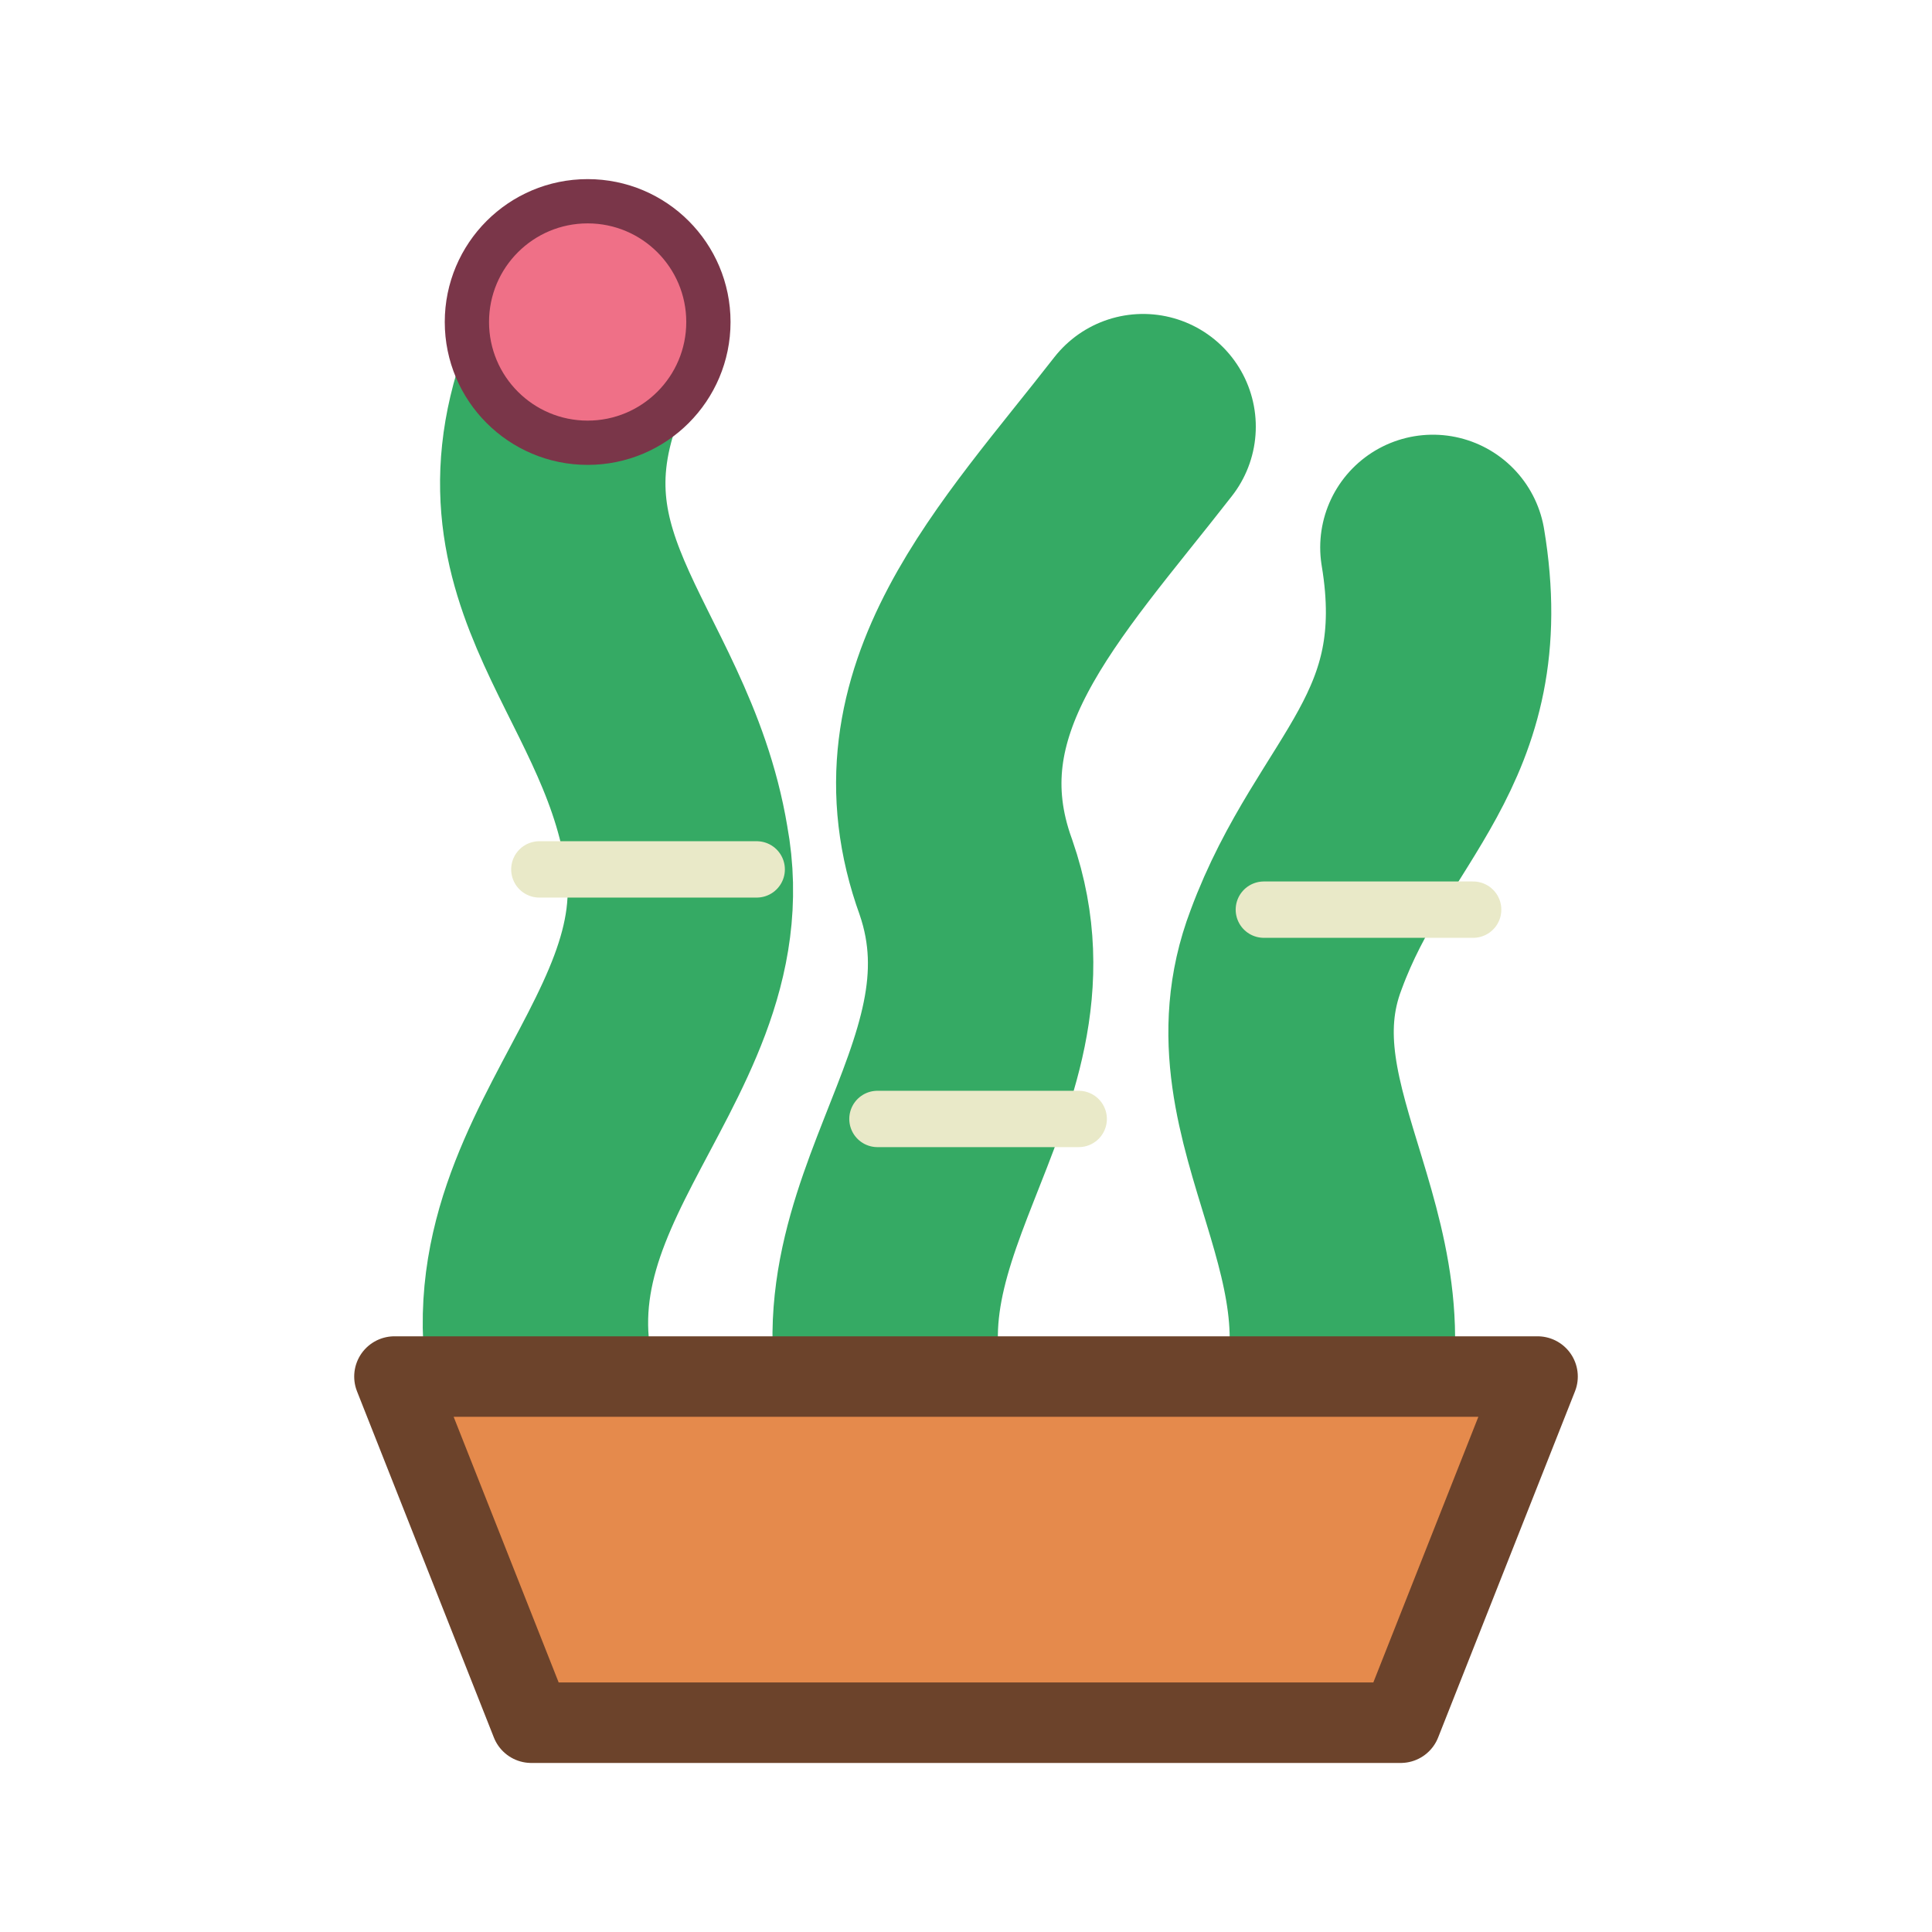
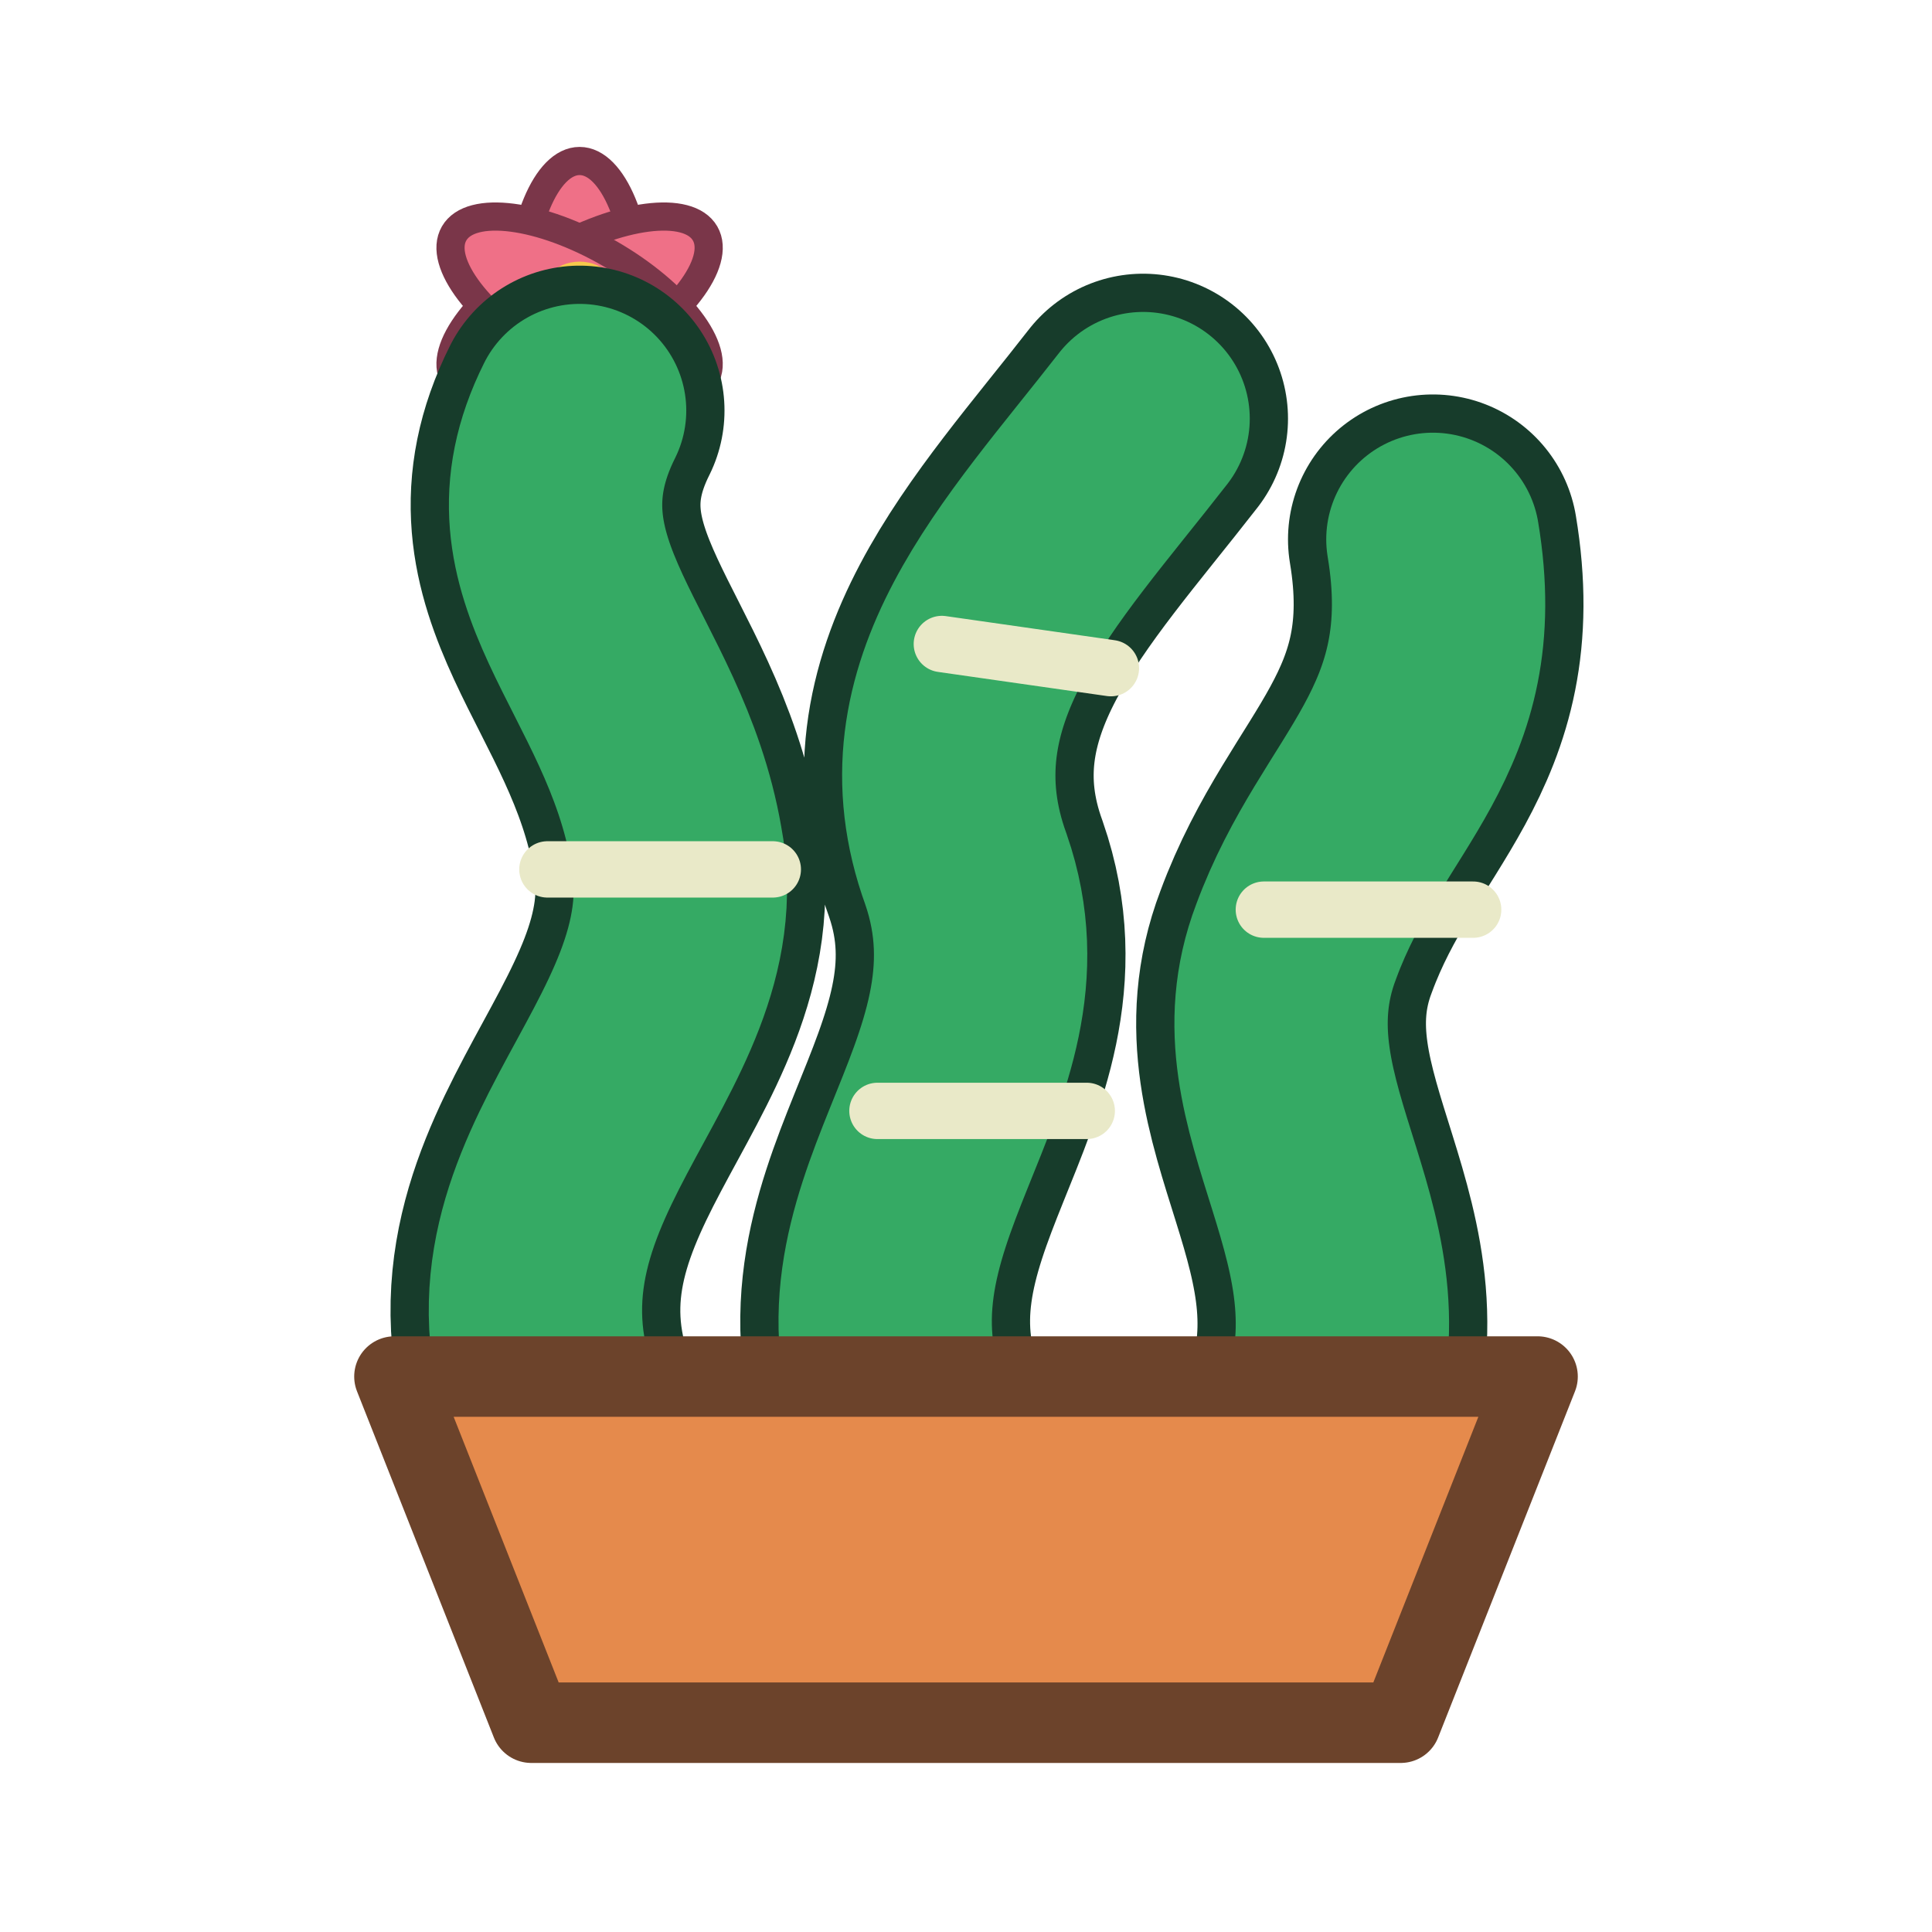
<svg xmlns="http://www.w3.org/2000/svg" viewBox="0 0 24 24" role="img" aria-labelledby="title">
-   <path d="M7 18c-1.4-3.2 1.9-4.8 1.4-7.5C8 8.1 6 7 7.3 4.3m4 13.7c-1.2-2.7 1.6-4.5.7-7.1-.8-2.2.8-3.8 2.2-5.6m2.2 12.7c1-2.4-1.1-4.1-.3-6.2.7-1.9 2.1-2.6 1.7-5" fill="none" stroke="#35aa64" stroke-linecap="round" stroke-width="2.8" />
-   <path d="M6.7 10.8h2.7m1.5 3.1h2.5m2.3-2.6h2.6" stroke="#e9e9c8" stroke-linecap="round" stroke-width=".7" />
-   <circle cx="7.3" cy="4" r="1.5" fill="#ef7087" stroke="#7a3649" stroke-width=".55" />
+   <g fill="#ef7087" stroke="#7a3649" stroke-width=".35">
+     <ellipse cx="7.2" cy="3.8" rx=".75" ry="1.8" />
+     <ellipse cx="7.2" cy="3.8" rx=".75" ry="1.8" transform="rotate(60 7.2 3.8)" />
+     <ellipse cx="7.2" cy="3.8" rx=".75" ry="1.8" transform="rotate(120 7.2 3.8)" />
+   </g>
+   <circle cx="7.2" cy="3.8" r=".55" fill="#f6c94c" />
+   <path d="M7 17.8c-1.4-3.1 1.9-4.7 1.4-7.3C8 8.2 6.2 7.1 7.2 5.1m4.1 12.7c-1.2-2.7 1.6-4.4.7-7-.8-2.2.8-3.8 2.2-5.6m2.2 12.6c1-2.4-1.1-4-.3-6.1.7-1.9 2.1-2.6 1.7-5" fill="none" stroke="#173c2b" stroke-linecap="round" stroke-width="3.6" />
+   <path d="M7 17.8c-1.4-3.1 1.9-4.7 1.4-7.3C8 8.2 6.2 7.1 7.2 5.1m4.1 12.7c-1.2-2.7 1.6-4.4.7-7-.8-2.2.8-3.8 2.2-5.6m2.2 12.6c1-2.4-1.1-4-.3-6.1.7-1.9 2.1-2.6 1.7-5" fill="none" stroke="#35aa64" stroke-linecap="round" stroke-width="2.65" />
+   <path d="M6.8 10.8h2.8m1.3 3h2.6m2.2-2.5h2.6M11.7 8l2.1.3" fill="none" stroke="#e9e9c8" stroke-linecap="round" stroke-width=".7" />
  <path d="M4.9 17.1h14.2l-1.7 4.3H6.6z" fill="#e58a4c" stroke="#6c432b" stroke-linejoin="round" stroke-width="1" />
</svg>
